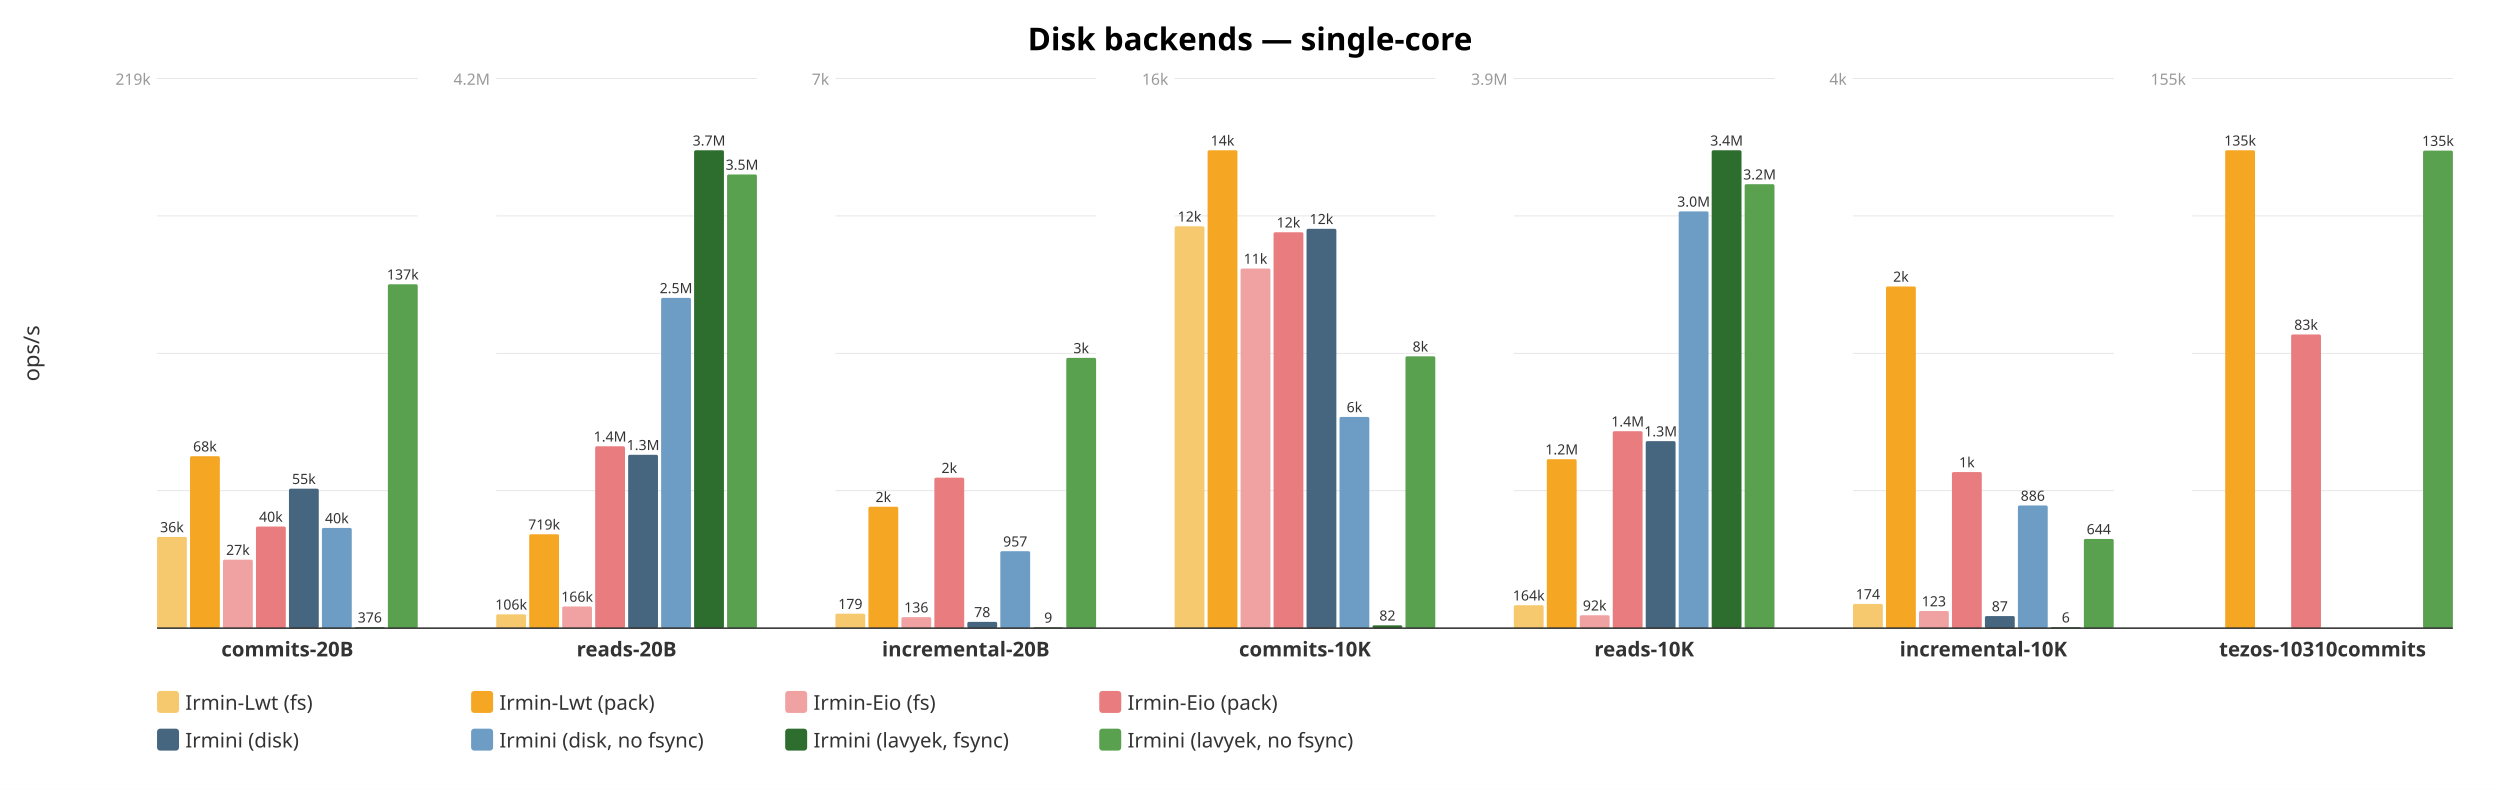
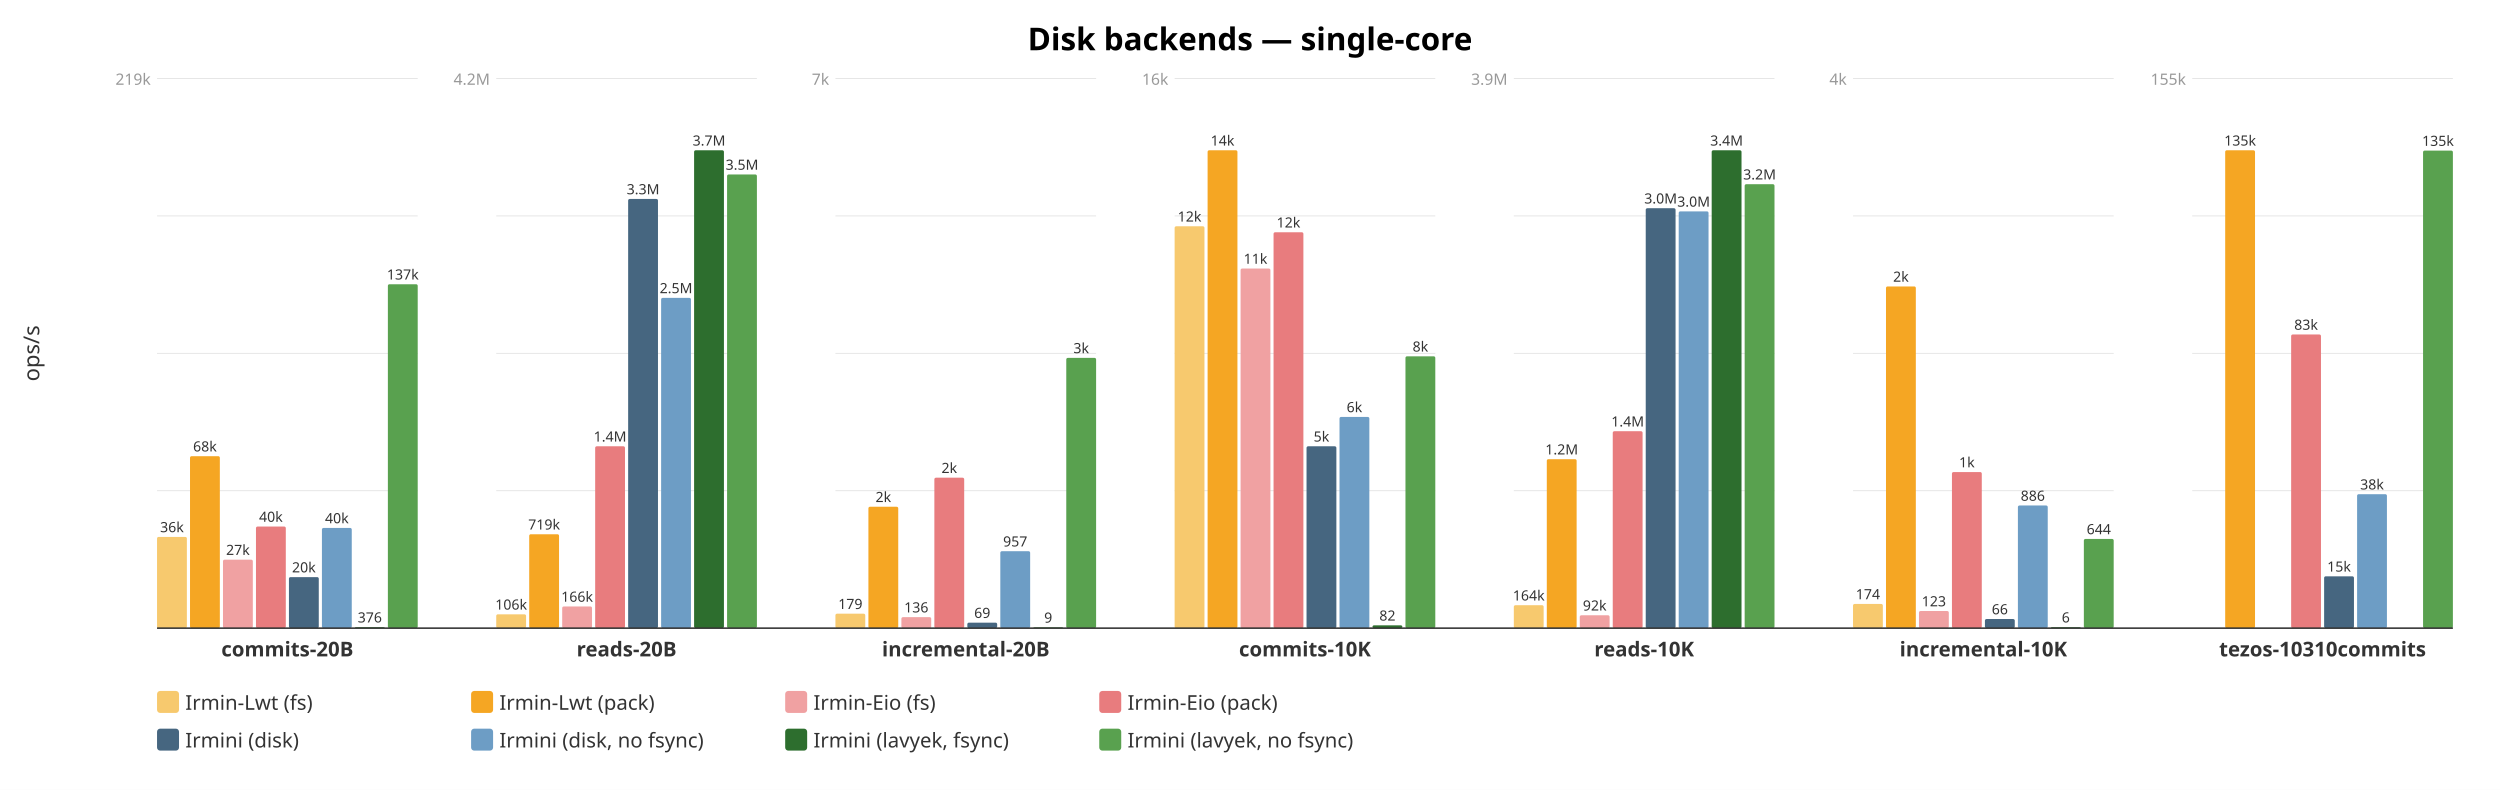
<svg xmlns="http://www.w3.org/2000/svg" width="1592" height="503" font-family="system-ui, sans-serif" font-size="14">
  <rect width="1592" height="503" fill="white" />
  <defs>
</defs>
  <text x="796.0" y="32" text-anchor="middle" font-size="20" font-weight="bold">Disk backends — single-core</text>
  <g transform="translate(100,50)">
    <text x="-75" y="175.0" text-anchor="middle" font-size="14" fill="#333" transform="rotate(-90,-75,175.0)">ops/s</text>
    <line x1="0" y1="262.5" x2="166" y2="262.5" stroke="#e0e0e0" stroke-width="0.5" />
    <line x1="0" y1="175.0" x2="166" y2="175.0" stroke="#e0e0e0" stroke-width="0.5" />
    <line x1="0" y1="87.5" x2="166" y2="87.5" stroke="#e0e0e0" stroke-width="0.5" />
    <line x1="0" y1="0.0" x2="166" y2="0.0" stroke="#e0e0e0" stroke-width="0.5" />
    <text x="-4.0" y="4.0" text-anchor="end" font-size="10" fill="#999">219k</text>
    <rect x="0.0" y="291.9" width="19" height="58.1" fill="#f7c96e" rx="1" />
    <text x="9.5" y="288.9" text-anchor="middle" font-size="9" fill="#333">36k</text>
    <rect x="21.0" y="240.5" width="19" height="109.5" fill="#f5a623" rx="1" />
    <text x="30.5" y="237.5" text-anchor="middle" font-size="9" fill="#333">68k</text>
    <rect x="42.0" y="306.4" width="19" height="43.6" fill="#f0a1a2" rx="1" />
    <text x="51.5" y="303.4" text-anchor="middle" font-size="9" fill="#333">27k</text>
    <rect x="63.0" y="285.3" width="19" height="64.7" fill="#e87c7e" rx="1" />
    <text x="72.5" y="282.3" text-anchor="middle" font-size="9" fill="#333">40k</text>
-     <rect x="84.0" y="261.2" width="19" height="88.8" fill="#466680" rx="1" />
-     <text x="93.5" y="258.2" text-anchor="middle" font-size="9" fill="#333">55k</text>
+     <rect x="84.0" y="317.5" width="19" height="32.5" fill="#466680" rx="1" />
+     <text x="93.5" y="314.5" text-anchor="middle" font-size="9" fill="#333">20k</text>
    <rect x="105.0" y="286.2" width="19" height="63.8" fill="#6d9dc5" rx="1" />
    <text x="114.5" y="283.2" text-anchor="middle" font-size="9" fill="#333">40k</text>
    <rect x="126.0" y="349.4" width="19" height="0.6" fill="#2d6e2e" rx="1" />
    <text x="135.5" y="346.4" text-anchor="middle" font-size="9" fill="#333">376</text>
    <rect x="147.0" y="131.0" width="19" height="219.0" fill="#59a14f" rx="1" />
    <text x="156.5" y="128.0" text-anchor="middle" font-size="9" fill="#333">137k</text>
    <text x="83.0" y="368" text-anchor="middle" font-size="13" font-weight="bold" fill="#333">commits-20B</text>
    <line x1="216" y1="262.5" x2="382" y2="262.5" stroke="#e0e0e0" stroke-width="0.5" />
    <line x1="216" y1="175.0" x2="382" y2="175.0" stroke="#e0e0e0" stroke-width="0.5" />
    <line x1="216" y1="87.5" x2="382" y2="87.5" stroke="#e0e0e0" stroke-width="0.5" />
    <line x1="216" y1="0.0" x2="382" y2="0.0" stroke="#e0e0e0" stroke-width="0.5" />
    <text x="212.0" y="4.0" text-anchor="end" font-size="10" fill="#999">4.2M</text>
    <rect x="216.0" y="341.2" width="19" height="8.8" fill="#f7c96e" rx="1" />
    <text x="225.5" y="338.2" text-anchor="middle" font-size="9" fill="#333">106k</text>
    <rect x="237.0" y="290.2" width="19" height="59.8" fill="#f5a623" rx="1" />
    <text x="246.5" y="287.2" text-anchor="middle" font-size="9" fill="#333">719k</text>
    <rect x="258.0" y="336.2" width="19" height="13.8" fill="#f0a1a2" rx="1" />
    <text x="267.5" y="333.2" text-anchor="middle" font-size="9" fill="#333">166k</text>
    <rect x="279.0" y="234.2" width="19" height="115.8" fill="#e87c7e" rx="1" />
    <text x="288.5" y="231.2" text-anchor="middle" font-size="9" fill="#333">1.4M</text>
-     <rect x="300.0" y="239.6" width="19" height="110.4" fill="#466680" rx="1" />
-     <text x="309.5" y="236.6" text-anchor="middle" font-size="9" fill="#333">1.3M</text>
+     <rect x="300.0" y="76.7" width="19" height="273.3" fill="#466680" rx="1" />
+     <text x="309.5" y="73.7" text-anchor="middle" font-size="9" fill="#333">3.3M</text>
    <rect x="321.0" y="139.7" width="19" height="210.3" fill="#6d9dc5" rx="1" />
    <text x="330.5" y="136.7" text-anchor="middle" font-size="9" fill="#333">2.5M</text>
    <rect x="342.0" y="45.7" width="19" height="304.3" fill="#2d6e2e" rx="1" />
    <text x="351.5" y="42.7" text-anchor="middle" font-size="9" fill="#333">3.7M</text>
    <rect x="363.0" y="61.1" width="19" height="288.9" fill="#59a14f" rx="1" />
    <text x="372.5" y="58.1" text-anchor="middle" font-size="9" fill="#333">3.5M</text>
    <text x="299.0" y="368" text-anchor="middle" font-size="13" font-weight="bold" fill="#333">reads-20B</text>
    <line x1="432" y1="262.5" x2="598" y2="262.5" stroke="#e0e0e0" stroke-width="0.5" />
    <line x1="432" y1="175.0" x2="598" y2="175.0" stroke="#e0e0e0" stroke-width="0.5" />
    <line x1="432" y1="87.5" x2="598" y2="87.5" stroke="#e0e0e0" stroke-width="0.5" />
    <line x1="432" y1="0.0" x2="598" y2="0.0" stroke="#e0e0e0" stroke-width="0.5" />
    <text x="428.0" y="4.0" text-anchor="end" font-size="10" fill="#999">7k</text>
    <rect x="432.0" y="340.8" width="19" height="9.2" fill="#f7c96e" rx="1" />
    <text x="441.5" y="337.8" text-anchor="middle" font-size="9" fill="#333">179</text>
    <rect x="453.0" y="272.7" width="19" height="77.3" fill="#f5a623" rx="1" />
    <text x="462.5" y="269.7" text-anchor="middle" font-size="9" fill="#333">2k</text>
    <rect x="474.0" y="343.0" width="19" height="7.0" fill="#f0a1a2" rx="1" />
    <text x="483.5" y="340.0" text-anchor="middle" font-size="9" fill="#333">136</text>
    <rect x="495.0" y="254.2" width="19" height="95.8" fill="#e87c7e" rx="1" />
    <text x="504.5" y="251.2" text-anchor="middle" font-size="9" fill="#333">2k</text>
-     <rect x="516.0" y="346.0" width="19" height="4.0" fill="#466680" rx="1" />
-     <text x="525.5" y="343.0" text-anchor="middle" font-size="9" fill="#333">78</text>
+     <rect x="516.0" y="346.5" width="19" height="3.5" fill="#466680" rx="1" />
+     <text x="525.5" y="343.5" text-anchor="middle" font-size="9" fill="#333">69</text>
    <rect x="537.0" y="301.0" width="19" height="49.0" fill="#6d9dc5" rx="1" />
    <text x="546.5" y="298.0" text-anchor="middle" font-size="9" fill="#333">957</text>
    <rect x="558.0" y="349.5" width="19" height="0.5" fill="#2d6e2e" rx="1" />
    <text x="567.5" y="346.5" text-anchor="middle" font-size="9" fill="#333">9</text>
    <rect x="579.0" y="177.9" width="19" height="172.1" fill="#59a14f" rx="1" />
    <text x="588.5" y="174.9" text-anchor="middle" font-size="9" fill="#333">3k</text>
    <text x="515.0" y="368" text-anchor="middle" font-size="13" font-weight="bold" fill="#333">incremental-20B</text>
    <line x1="648" y1="262.5" x2="814" y2="262.5" stroke="#e0e0e0" stroke-width="0.5" />
    <line x1="648" y1="175.0" x2="814" y2="175.0" stroke="#e0e0e0" stroke-width="0.5" />
    <line x1="648" y1="87.5" x2="814" y2="87.5" stroke="#e0e0e0" stroke-width="0.5" />
    <line x1="648" y1="0.0" x2="814" y2="0.0" stroke="#e0e0e0" stroke-width="0.5" />
    <text x="644.0" y="4.0" text-anchor="end" font-size="10" fill="#999">16k</text>
    <rect x="648.0" y="94.1" width="19" height="255.9" fill="#f7c96e" rx="1" />
    <text x="657.5" y="91.1" text-anchor="middle" font-size="9" fill="#333">12k</text>
    <rect x="669.0" y="45.7" width="19" height="304.3" fill="#f5a623" rx="1" />
    <text x="678.5" y="42.7" text-anchor="middle" font-size="9" fill="#333">14k</text>
    <rect x="690.0" y="121.0" width="19" height="229.0" fill="#f0a1a2" rx="1" />
    <text x="699.5" y="118.0" text-anchor="middle" font-size="9" fill="#333">11k</text>
    <rect x="711.0" y="97.9" width="19" height="252.1" fill="#e87c7e" rx="1" />
    <text x="720.5" y="94.9" text-anchor="middle" font-size="9" fill="#333">12k</text>
-     <rect x="732.0" y="95.7" width="19" height="254.3" fill="#466680" rx="1" />
-     <text x="741.5" y="92.7" text-anchor="middle" font-size="9" fill="#333">12k</text>
+     <rect x="732.0" y="234.2" width="19" height="115.8" fill="#466680" rx="1" />
+     <text x="741.5" y="231.2" text-anchor="middle" font-size="9" fill="#333">5k</text>
    <rect x="753.0" y="215.5" width="19" height="134.5" fill="#6d9dc5" rx="1" />
    <text x="762.5" y="212.5" text-anchor="middle" font-size="9" fill="#333">6k</text>
    <rect x="774.0" y="348.2" width="19" height="1.8" fill="#2d6e2e" rx="1" />
    <text x="783.5" y="345.2" text-anchor="middle" font-size="9" fill="#333">82</text>
    <rect x="795.0" y="176.9" width="19" height="173.1" fill="#59a14f" rx="1" />
    <text x="804.5" y="173.9" text-anchor="middle" font-size="9" fill="#333">8k</text>
    <text x="731.0" y="368" text-anchor="middle" font-size="13" font-weight="bold" fill="#333">commits-10K</text>
    <line x1="864" y1="262.5" x2="1030" y2="262.5" stroke="#e0e0e0" stroke-width="0.5" />
    <line x1="864" y1="175.0" x2="1030" y2="175.0" stroke="#e0e0e0" stroke-width="0.5" />
    <line x1="864" y1="87.5" x2="1030" y2="87.5" stroke="#e0e0e0" stroke-width="0.5" />
    <line x1="864" y1="0.0" x2="1030" y2="0.0" stroke="#e0e0e0" stroke-width="0.5" />
    <text x="860.0" y="4.0" text-anchor="end" font-size="10" fill="#999">3.9M</text>
    <rect x="864.0" y="335.4" width="19" height="14.6" fill="#f7c96e" rx="1" />
    <text x="873.5" y="332.4" text-anchor="middle" font-size="9" fill="#333">164k</text>
    <rect x="885.0" y="242.4" width="19" height="107.6" fill="#f5a623" rx="1" />
    <text x="894.5" y="239.4" text-anchor="middle" font-size="9" fill="#333">1.2M</text>
    <rect x="906.0" y="341.8" width="19" height="8.2" fill="#f0a1a2" rx="1" />
    <text x="915.5" y="338.8" text-anchor="middle" font-size="9" fill="#333">92k</text>
    <rect x="927.0" y="224.6" width="19" height="125.4" fill="#e87c7e" rx="1" />
    <text x="936.5" y="221.6" text-anchor="middle" font-size="9" fill="#333">1.4M</text>
-     <rect x="948.0" y="230.9" width="19" height="119.1" fill="#466680" rx="1" />
-     <text x="957.5" y="227.9" text-anchor="middle" font-size="9" fill="#333">1.3M</text>
+     <rect x="948.0" y="82.6" width="19" height="267.4" fill="#466680" rx="1" />
+     <text x="957.5" y="79.6" text-anchor="middle" font-size="9" fill="#333">3.0M</text>
    <rect x="969.0" y="84.6" width="19" height="265.4" fill="#6d9dc5" rx="1" />
    <text x="978.5" y="81.6" text-anchor="middle" font-size="9" fill="#333">3.0M</text>
    <rect x="990.0" y="45.7" width="19" height="304.3" fill="#2d6e2e" rx="1" />
    <text x="999.5" y="42.7" text-anchor="middle" font-size="9" fill="#333">3.4M</text>
    <rect x="1011.0" y="67.3" width="19" height="282.7" fill="#59a14f" rx="1" />
    <text x="1020.5" y="64.3" text-anchor="middle" font-size="9" fill="#333">3.2M</text>
    <text x="947.0" y="368" text-anchor="middle" font-size="13" font-weight="bold" fill="#333">reads-10K</text>
    <line x1="1080" y1="262.5" x2="1246" y2="262.5" stroke="#e0e0e0" stroke-width="0.5" />
    <line x1="1080" y1="175.0" x2="1246" y2="175.0" stroke="#e0e0e0" stroke-width="0.5" />
    <line x1="1080" y1="87.5" x2="1246" y2="87.5" stroke="#e0e0e0" stroke-width="0.5" />
    <line x1="1080" y1="0.0" x2="1246" y2="0.0" stroke="#e0e0e0" stroke-width="0.5" />
    <text x="1076.0" y="4.0" text-anchor="end" font-size="10" fill="#999">4k</text>
    <rect x="1080.0" y="334.6" width="19" height="15.4" fill="#f7c96e" rx="1" />
    <text x="1089.5" y="331.6" text-anchor="middle" font-size="9" fill="#333">174</text>
    <rect x="1101.0" y="132.4" width="19" height="217.6" fill="#f5a623" rx="1" />
    <text x="1110.5" y="129.4" text-anchor="middle" font-size="9" fill="#333">2k</text>
    <rect x="1122.0" y="339.1" width="19" height="10.9" fill="#f0a1a2" rx="1" />
    <text x="1131.5" y="336.1" text-anchor="middle" font-size="9" fill="#333">123</text>
    <rect x="1143.0" y="250.6" width="19" height="99.4" fill="#e87c7e" rx="1" />
    <text x="1152.5" y="247.6" text-anchor="middle" font-size="9" fill="#333">1k</text>
-     <rect x="1164.0" y="342.3" width="19" height="7.7" fill="#466680" rx="1" />
-     <text x="1173.5" y="339.3" text-anchor="middle" font-size="9" fill="#333">87</text>
+     <rect x="1164.0" y="344.2" width="19" height="5.8" fill="#466680" rx="1" />
+     <text x="1173.5" y="341.2" text-anchor="middle" font-size="9" fill="#333">66</text>
    <rect x="1185.0" y="271.9" width="19" height="78.1" fill="#6d9dc5" rx="1" />
    <text x="1194.5" y="268.9" text-anchor="middle" font-size="9" fill="#333">886</text>
    <rect x="1206.0" y="349.4" width="19" height="0.6" fill="#2d6e2e" rx="1" />
    <text x="1215.5" y="346.4" text-anchor="middle" font-size="9" fill="#333">6</text>
    <rect x="1227.0" y="293.2" width="19" height="56.8" fill="#59a14f" rx="1" />
    <text x="1236.5" y="290.2" text-anchor="middle" font-size="9" fill="#333">644</text>
    <text x="1163.0" y="368" text-anchor="middle" font-size="13" font-weight="bold" fill="#333">incremental-10K</text>
    <line x1="1296" y1="262.5" x2="1462" y2="262.5" stroke="#e0e0e0" stroke-width="0.5" />
    <line x1="1296" y1="175.0" x2="1462" y2="175.0" stroke="#e0e0e0" stroke-width="0.5" />
    <line x1="1296" y1="87.5" x2="1462" y2="87.5" stroke="#e0e0e0" stroke-width="0.5" />
    <line x1="1296" y1="0.0" x2="1462" y2="0.0" stroke="#e0e0e0" stroke-width="0.5" />
    <text x="1292.0" y="4.0" text-anchor="end" font-size="10" fill="#999">155k</text>
    <rect x="1317.0" y="45.7" width="19" height="304.3" fill="#f5a623" rx="1" />
    <text x="1326.5" y="42.7" text-anchor="middle" font-size="9" fill="#333">135k</text>
    <rect x="1359.0" y="163.0" width="19" height="187.0" fill="#e87c7e" rx="1" />
    <text x="1368.5" y="160.0" text-anchor="middle" font-size="9" fill="#333">83k</text>
+     <rect x="1380.0" y="317.0" width="19" height="33.0" fill="#466680" rx="1" />
+     <text x="1389.5" y="314.0" text-anchor="middle" font-size="9" fill="#333">15k</text>
+     <rect x="1401.0" y="264.7" width="19" height="85.3" fill="#6d9dc5" rx="1" />
+     <text x="1410.5" y="261.7" text-anchor="middle" font-size="9" fill="#333">38k</text>
    <rect x="1443.0" y="45.9" width="19" height="304.1" fill="#59a14f" rx="1" />
    <text x="1452.5" y="42.9" text-anchor="middle" font-size="9" fill="#333">135k</text>
    <text x="1379.0" y="368" text-anchor="middle" font-size="13" font-weight="bold" fill="#333">tezos-10310commits</text>
    <line x1="0" y1="350" x2="1462" y2="350" stroke="#333" stroke-width="1" />
  </g>
  <g transform="translate(100,440)">
    <rect x="0" y="0" width="14" height="14" fill="#f7c96e" rx="2" />
    <text x="18" y="12" font-size="13" fill="#333">Irmin-Lwt (fs)</text>
    <rect x="200" y="0" width="14" height="14" fill="#f5a623" rx="2" />
    <text x="218" y="12" font-size="13" fill="#333">Irmin-Lwt (pack)</text>
    <rect x="400" y="0" width="14" height="14" fill="#f0a1a2" rx="2" />
    <text x="418" y="12" font-size="13" fill="#333">Irmin-Eio (fs)</text>
    <rect x="600" y="0" width="14" height="14" fill="#e87c7e" rx="2" />
    <text x="618" y="12" font-size="13" fill="#333">Irmin-Eio (pack)</text>
    <rect x="0" y="24" width="14" height="14" fill="#466680" rx="2" />
    <text x="18" y="36" font-size="13" fill="#333">Irmini (disk)</text>
    <rect x="200" y="24" width="14" height="14" fill="#6d9dc5" rx="2" />
    <text x="218" y="36" font-size="13" fill="#333">Irmini (disk, no fsync)</text>
    <rect x="400" y="24" width="14" height="14" fill="#2d6e2e" rx="2" />
    <text x="418" y="36" font-size="13" fill="#333">Irmini (lavyek, fsync)</text>
    <rect x="600" y="24" width="14" height="14" fill="#59a14f" rx="2" />
    <text x="618" y="36" font-size="13" fill="#333">Irmini (lavyek, no fsync)</text>
  </g>
</svg>
